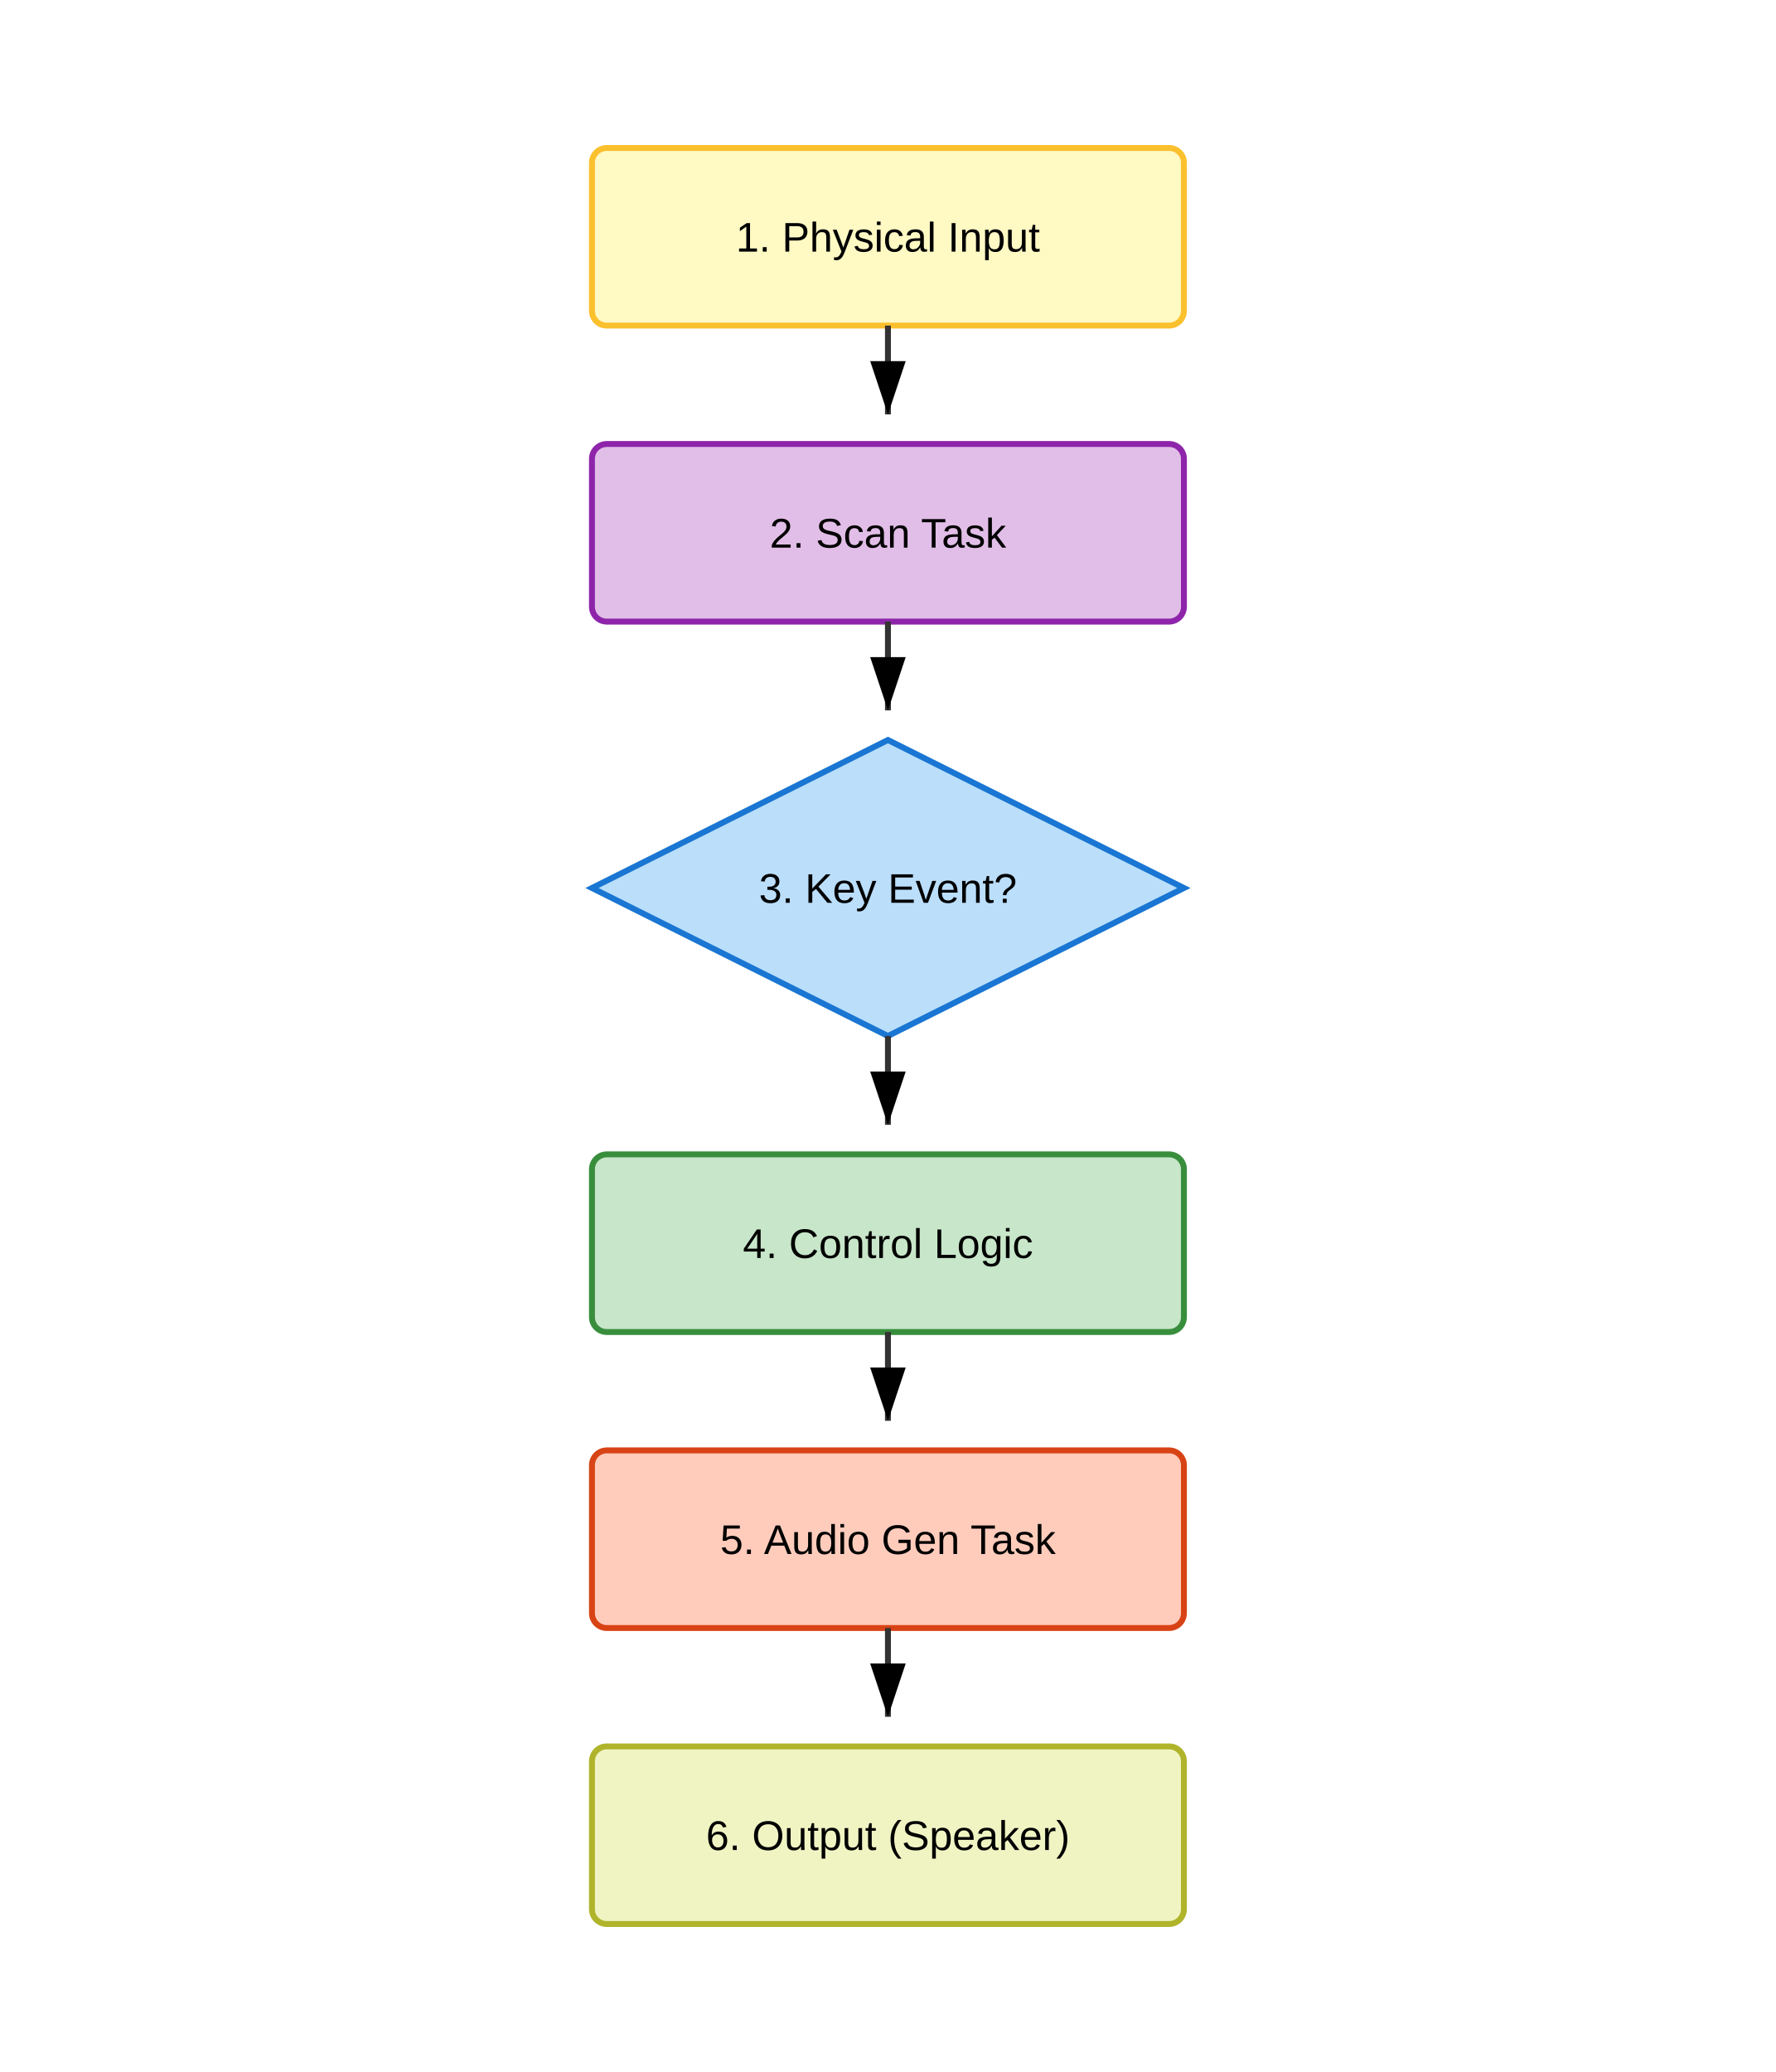
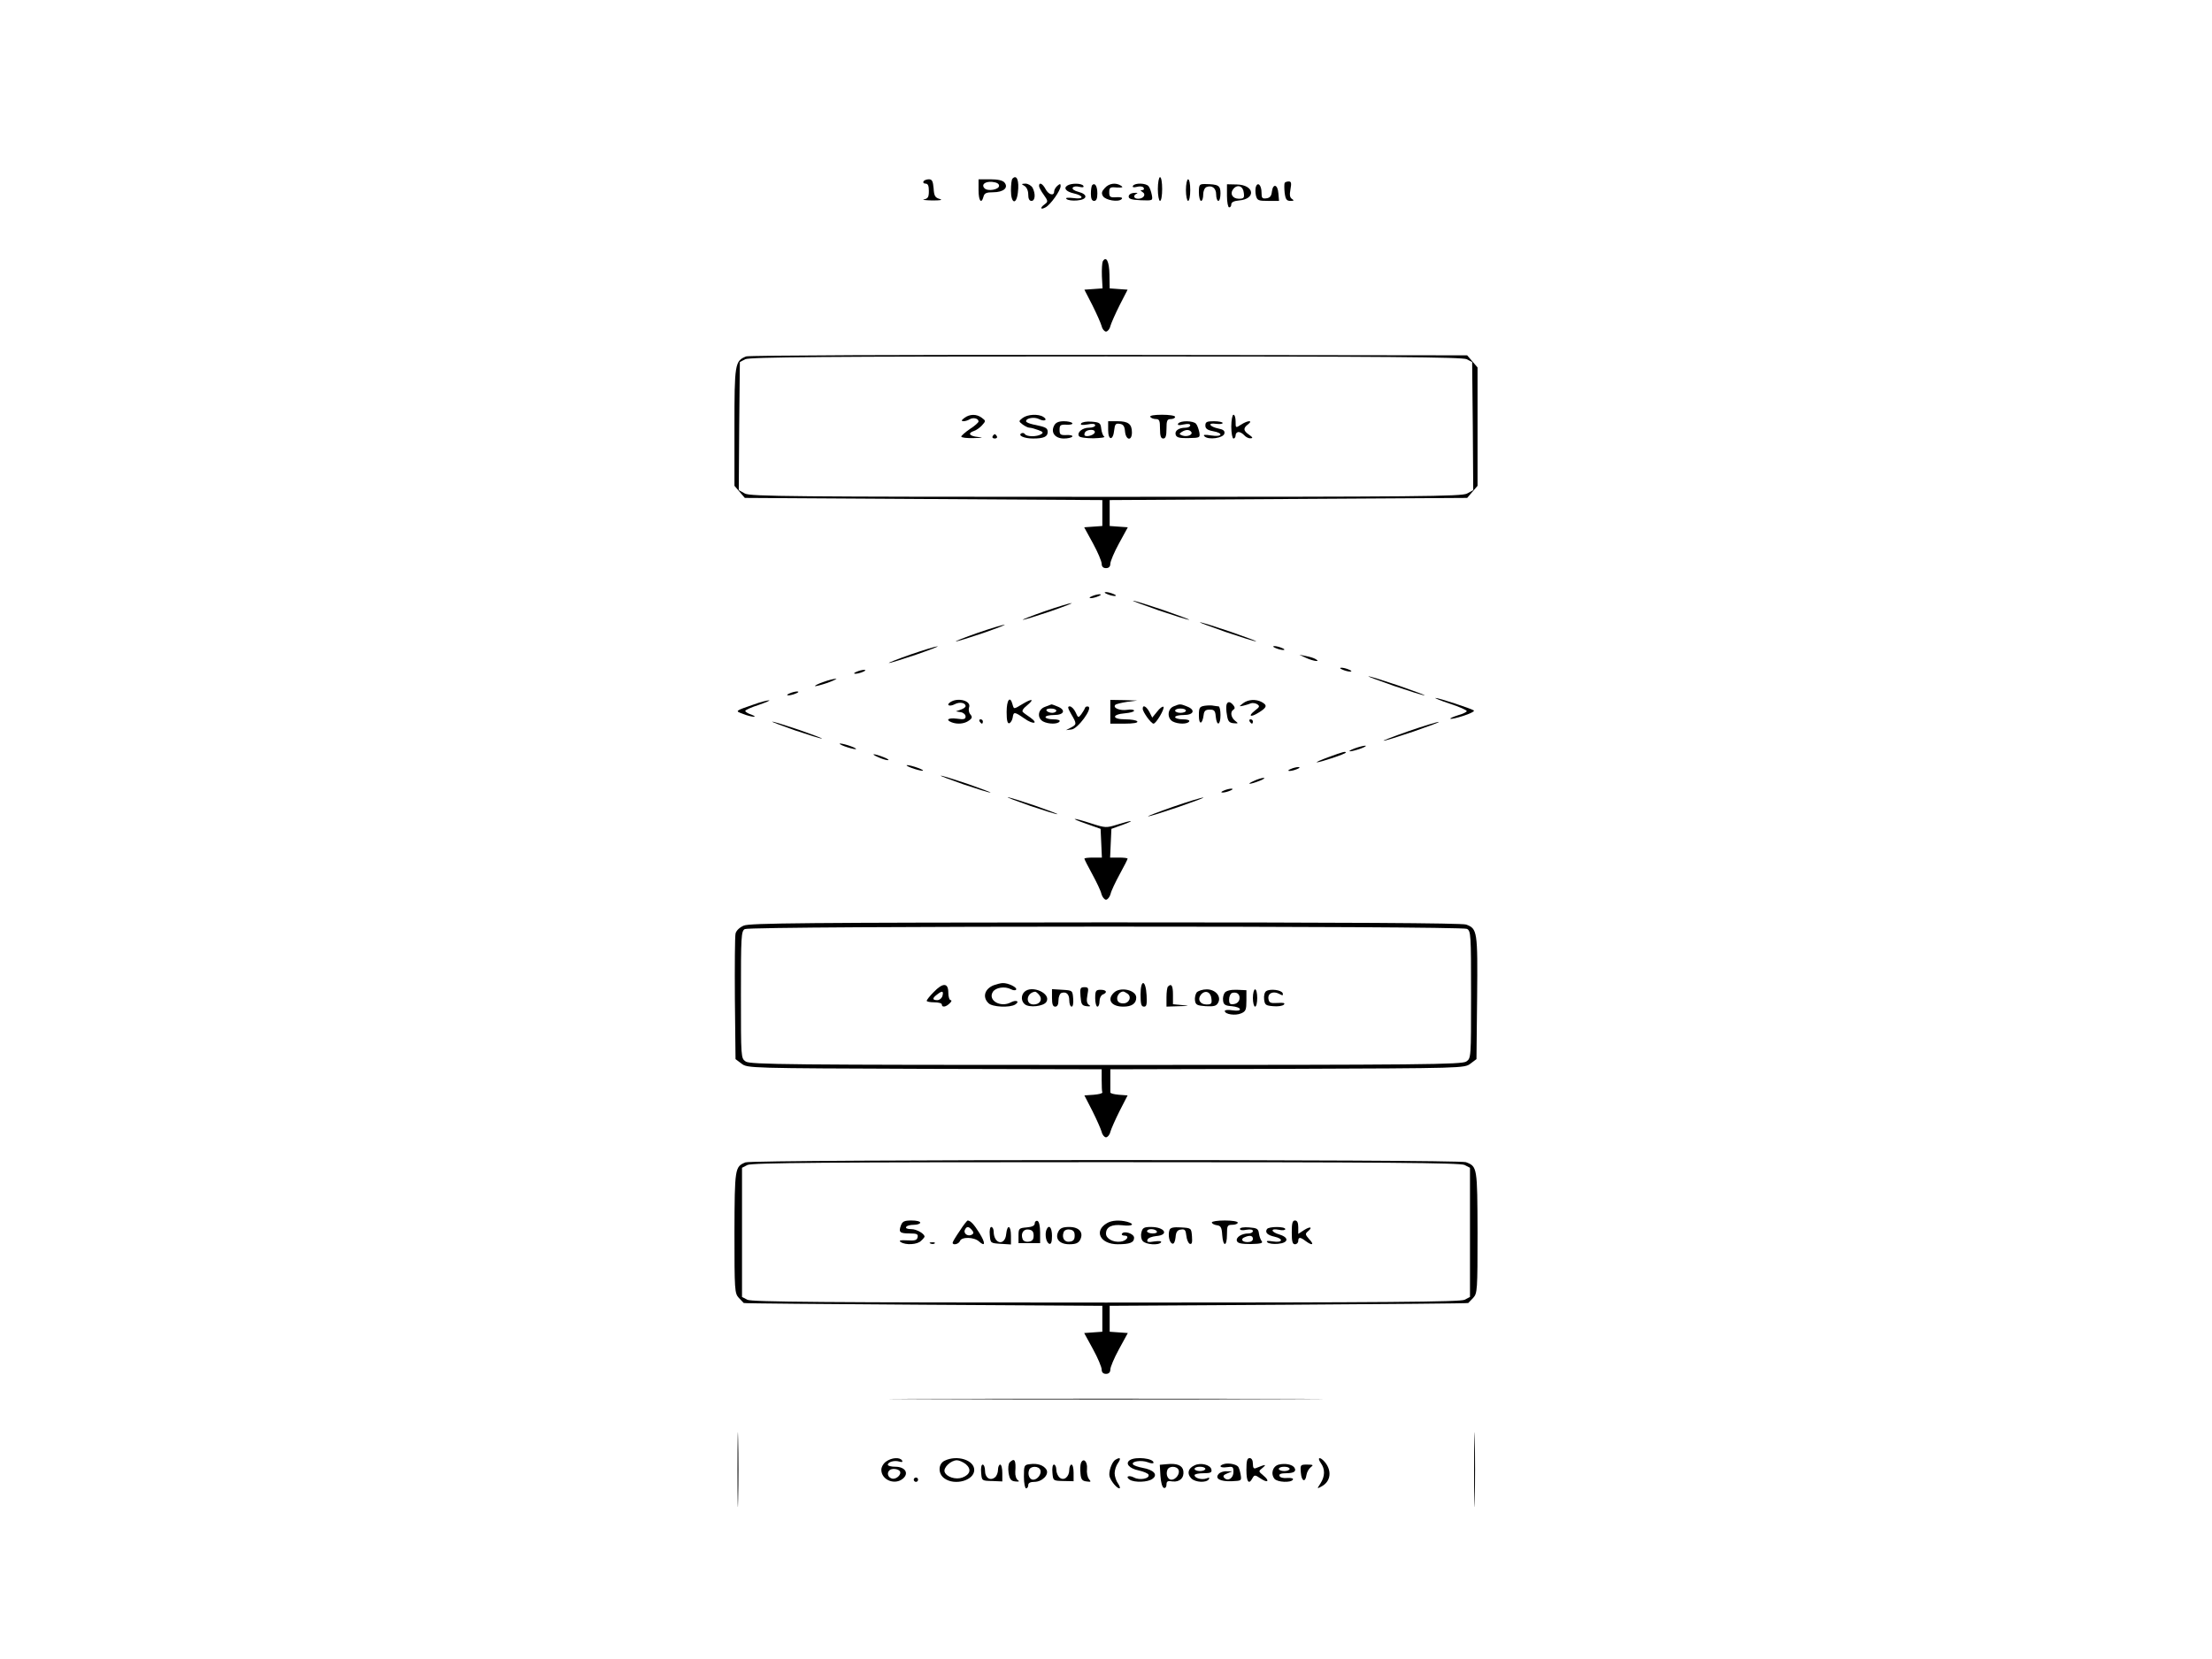
- <svg xmlns="http://www.w3.org/2000/svg" width="600" height="700" viewBox="0 0 600 700">
-   <defs>
-     <marker id="arrow" markerWidth="10" markerHeight="10" refX="9" refY="3" orient="auto" markerUnits="strokeWidth">
-       <path d="M0,0 L0,6 L9,3 z" fill="#000" />
-     </marker>
-   </defs>
-   <rect x="200" y="50" width="200" height="60" fill="#fff9c4" stroke="#fbc02d" stroke-width="2" rx="5" />
-   <text x="300" y="85" font-family="Arial" font-size="14" text-anchor="middle">1. Physical Input</text>
-   <line x1="300" y1="110" x2="300" y2="140" stroke="#333" stroke-width="2" marker-end="url(#arrow)" />
-   <rect x="200" y="150" width="200" height="60" fill="#e1bee7" stroke="#8e24aa" stroke-width="2" rx="5" />
-   <text x="300" y="185" font-family="Arial" font-size="14" text-anchor="middle">2. Scan Task</text>
-   <line x1="300" y1="210" x2="300" y2="240" stroke="#333" stroke-width="2" marker-end="url(#arrow)" />
-   <polygon points="300,250 400,300 300,350 200,300" fill="#bbdefb" stroke="#1976d2" stroke-width="2" />
-   <text x="300" y="305" font-family="Arial" font-size="14" text-anchor="middle">3. Key Event?</text>
-   <line x1="300" y1="350" x2="300" y2="380" stroke="#333" stroke-width="2" marker-end="url(#arrow)" />
-   <rect x="200" y="390" width="200" height="60" fill="#c8e6c9" stroke="#388e3c" stroke-width="2" rx="5" />
-   <text x="300" y="425" font-family="Arial" font-size="14" text-anchor="middle">4. Control Logic</text>
-   <line x1="300" y1="450" x2="300" y2="480" stroke="#333" stroke-width="2" marker-end="url(#arrow)" />
-   <rect x="200" y="490" width="200" height="60" fill="#ffccbc" stroke="#d84315" stroke-width="2" rx="5" />
-   <text x="300" y="525" font-family="Arial" font-size="14" text-anchor="middle">5. Audio Gen Task</text>
-   <line x1="300" y1="550" x2="300" y2="580" stroke="#333" stroke-width="2" marker-end="url(#arrow)" />
-   <rect x="200" y="590" width="200" height="60" fill="#f0f4c3" stroke="#afb42b" stroke-width="2" rx="5" />
-   <text x="300" y="625" font-family="Arial" font-size="14" text-anchor="middle">6. Output (Speaker)</text>
+ <svg xmlns="http://www.w3.org/2000/svg" version="1.0" width="1024pt" height="768pt" viewBox="0 0 1024 768" preserveAspectRatio="xMidYMid meet">
+   <g transform="translate(0,768) scale(0.1,-0.1)" fill="#000000" stroke="none">
+     <path d="M4687 6853 c-4 -3 -7 -28 -7 -55 0 -60 25 -69 32 -10 7 56 -5 86 -25 65z" />
+     <path d="M5360 6805 c0 -30 5 -55 10 -55 6 0 10 25 10 55 0 30 -4 55 -10 55 -5 0 -10 -25 -10 -55z" />
+     <path d="M4275 6840 c-3 -5 1 -10 9 -10 12 0 16 -10 16 -34 0 -28 -4 -35 -22 -39 -13 -2 4 -4 37 -5 39 0 51 2 35 7 -21 6 -26 14 -28 49 -3 33 -7 42 -22 42 -10 0 -22 -4 -25 -10z" />
+     <path d="M4530 6800 c0 -50 13 -67 23 -30 4 16 14 20 45 20 47 0 72 21 52 45 -8 10 -31 15 -66 15 l-54 0 0 -50z m95 20 c0 -18 -52 -27 -67 -12 -17 17 2 33 35 30 20 -2 32 -8 32 -18z" />
+     <path d="M5490 6800 c0 -27 5 -50 10 -50 6 0 10 23 10 50 0 28 -4 50 -10 50 -5 0 -10 -22 -10 -50z" />
+     <path d="M5947 6833 c-2 -5 -2 -25 0 -45 4 -31 9 -38 27 -38 16 0 18 2 7 9 -10 6 -12 19 -7 45 5 28 4 36 -8 36 -8 0 -17 -3 -19 -7z" />
+     <path d="M4743 6819 c10 -6 17 -22 17 -39 0 -20 5 -30 15 -30 17 0 20 32 5 61 -6 10 -21 19 -33 19 -20 -1 -20 -2 -4 -11z" />
+     <path d="M4810 6819 c0 -6 10 -25 22 -41 20 -28 20 -32 5 -43 -24 -17 -21 -28 3 -15 23 12 70 78 70 99 0 11 -3 11 -15 1 -8 -7 -15 -19 -15 -26 0 -23 -26 -16 -40 11 -14 26 -30 33 -30 14z" />
+     <path d="M4941 6821 c-19 -12 -6 -28 29 -36 49 -11 49 -29 0 -22 -28 3 -39 2 -33 -4 6 -6 28 -9 49 -7 49 4 52 28 6 40 -19 5 -30 13 -26 19 3 6 17 8 31 4 16 -4 22 -2 18 5 -8 12 -55 13 -74 1z" />
+     <path d="M5056 6823 c-3 -3 -6 -21 -6 -40 0 -23 5 -33 15 -33 10 0 15 10 15 34 0 34 -11 52 -24 39z" />
+     <path d="M5114 6809 c-14 -15 -16 -24 -8 -37 12 -19 71 -29 86 -14 7 7 -1 10 -23 9 -30 -2 -34 1 -34 23 0 22 4 25 35 22 26 -1 31 0 20 8 -24 16 -56 12 -76 -11z" />
+     <path d="M5245 6820 c-4 -7 2 -9 18 -5 14 4 28 2 31 -4 4 -6 1 -11 -6 -11 -10 0 -10 -2 1 -9 18 -11 5 -31 -20 -31 -21 0 -26 15 -6 24 6 3 1 4 -13 3 -15 -1 -25 -8 -25 -17 0 -11 14 -15 56 -17 56 -2 56 -2 51 25 -3 15 -9 33 -15 40 -12 15 -63 16 -72 2z" />
+     <path d="M5550 6789 c0 -21 5 -39 10 -39 6 0 10 13 10 29 0 16 6 31 15 35 26 10 45 -5 45 -35 0 -16 5 -29 10 -29 6 0 10 16 10 35 0 37 -10 42 -72 43 -26 0 -28 -3 -28 -39z" />
+     <path d="M5680 6773 c0 -29 5 -53 10 -53 6 0 10 6 10 14 0 10 13 16 36 18 80 7 71 72 -10 74 l-46 1 0 -54z m78 14 c3 -23 0 -27 -23 -27 -30 0 -43 24 -25 46 19 22 45 13 48 -19z" />
+     <path d="M5814 6816 c-3 -9 -3 -27 0 -41 6 -23 11 -25 57 -25 l50 0 -3 35 c-3 42 -25 47 -30 8 -2 -20 -9 -29 -25 -31 -20 -3 -23 1 -23 27 0 33 -17 51 -26 27z" />
+     <path d="M5105 6470 c-3 -6 -5 -36 -4 -68 l3 -57 -42 -3 -42 -3 37 -72 c20 -40 39 -83 43 -97 3 -14 13 -25 20 -25 7 0 17 11 20 25 4 14 23 57 43 97 l37 72 -42 3 -41 3 -1 64 c-1 61 -15 88 -31 61z" />
+     <path d="M3454 6030 c-52 -21 -54 -34 -54 -327 l0 -272 24 -28 24 -28 827 -5 828 -5 0 -60 0 -60 -42 -3 -42 -3 41 -75 c22 -40 40 -83 40 -94 0 -13 7 -20 20 -20 13 0 20 7 20 20 0 11 18 54 40 94 l41 75 -42 3 -42 3 0 60 0 60 828 5 827 5 24 28 24 28 0 274 0 274 -24 28 -24 28 -1659 2 c-921 1 -1668 -2 -1679 -7z m3336 -13 l25 -13 3 -296 2 -297 -29 -16 c-27 -13 -216 -15 -1671 -15 -1455 0 -1644 2 -1671 15 l-29 16 2 297 3 296 25 13 c20 10 364 13 1670 13 1306 0 1650 -3 1670 -13z" />
+     <path d="M4464 5745 c-14 -11 -15 -14 -4 -15 8 0 21 4 29 9 16 10 41 4 41 -10 0 -5 -18 -21 -40 -35 -22 -15 -40 -31 -40 -35 0 -5 26 -8 58 -7 42 1 47 2 20 5 -41 4 -50 18 -19 28 10 3 27 15 37 26 18 20 18 21 -1 35 -24 18 -56 18 -81 -1z" />
+     <path d="M4734 5745 c-19 -15 -19 -15 0 -30 11 -8 25 -15 32 -15 7 0 25 -5 41 -11 22 -8 24 -12 13 -19 -20 -13 -67 -12 -75 0 -4 6 -11 7 -17 4 -17 -10 13 -24 54 -24 49 0 68 8 68 30 0 19 -8 23 -67 35 -18 4 -33 10 -33 15 0 15 39 21 60 10 25 -13 42 -4 20 10 -23 15 -74 12 -96 -5z" />
+     <path d="M5325 5750 c3 -5 15 -10 26 -10 16 0 19 -7 19 -45 0 -33 4 -45 15 -45 11 0 15 12 15 45 0 38 3 45 20 45 11 0 20 5 20 10 0 6 -27 10 -61 10 -37 0 -58 -4 -54 -10z" />
+     <path d="M5700 5705 c0 -30 5 -55 10 -55 6 0 10 7 10 15 0 8 6 15 14 15 7 0 19 -7 26 -15 7 -8 20 -15 29 -14 12 0 11 4 -6 16 -28 19 -29 31 -5 49 25 20 -3 18 -33 -2 -25 -16 -25 -16 -25 15 0 17 -4 31 -10 31 -5 0 -10 -25 -10 -55z" />
+     <path d="M4880 5710 c-17 -32 4 -60 45 -60 18 0 36 4 39 9 3 5 -9 8 -27 7 -28 -1 -32 2 -32 24 0 22 4 25 32 24 18 -1 30 2 27 7 -3 5 -21 9 -39 9 -24 0 -38 -6 -45 -20z" />
+     <path d="M5005 5720 c-5 -8 4 -9 29 -5 24 5 36 3 36 -4 0 -6 -13 -11 -29 -11 -30 0 -57 -22 -46 -39 3 -6 33 -10 67 -10 33 1 56 4 50 8 -6 3 -12 20 -14 36 -3 27 -7 30 -45 33 -23 2 -44 -2 -48 -8z m63 -42 c-5 -15 -48 -24 -48 -10 0 14 12 22 33 22 10 0 17 -5 15 -12z" />
+     <path d="M5130 5689 c0 -49 23 -50 28 0 3 27 7 32 25 29 17 -2 23 -11 25 -35 4 -42 32 -46 32 -5 0 39 -17 52 -67 52 l-43 0 0 -41z" />
+     <path d="M5454 5719 c-4 -8 3 -9 25 -4 20 4 31 3 31 -4 0 -6 -10 -11 -22 -11 -32 0 -52 -15 -45 -34 5 -12 19 -15 60 -14 52 1 53 2 49 27 -3 14 -9 32 -15 39 -12 15 -73 16 -83 1z m61 -39 c8 -13 -20 -24 -42 -16 -15 6 -15 8 -3 16 20 13 37 12 45 0z" />
+     <path d="M5580 5710 c0 -14 9 -21 35 -26 51 -9 44 -28 -7 -20 -32 5 -40 4 -32 -4 18 -18 88 -8 92 13 3 12 -5 19 -27 23 -43 9 -53 28 -12 22 17 -2 31 -1 31 4 0 4 -18 8 -40 8 -33 0 -40 -3 -40 -20z" />
+     <path d="M4595 5660 c-3 -5 1 -10 10 -10 9 0 13 5 10 10 -3 6 -8 10 -10 10 -2 0 -7 -4 -10 -10z" />
+     <path d="M5125 4930 c11 -5 27 -9 35 -9 9 0 8 4 -5 9 -11 5 -27 9 -35 9 -9 0 -8 -4 5 -9z" />
+     <path d="M5055 4920 c-13 -5 -14 -9 -5 -9 8 0 24 4 35 9 13 5 14 9 5 9 -8 0 -24 -4 -35 -9z" />
+     <path d="M5365 4854 c71 -24 134 -44 140 -43 5 0 -48 20 -120 45 -71 24 -134 44 -140 43 -5 0 48 -20 120 -45z" />
+     <path d="M4835 4850 c-60 -21 -105 -39 -100 -39 6 -1 62 17 125 38 63 22 108 39 100 39 -8 0 -64 -17 -125 -38z" />
+     <path d="M5675 4754 c71 -24 134 -44 140 -43 5 0 -48 20 -120 45 -71 24 -134 44 -140 43 -5 0 48 -20 120 -45z" />
+     <path d="M4525 4750 c-60 -21 -105 -39 -100 -39 6 -1 62 17 125 38 63 22 108 39 100 39 -8 0 -64 -17 -125 -38z" />
+     <path d="M4215 4650 c-60 -21 -105 -39 -100 -39 6 -1 62 17 125 38 63 22 108 39 100 39 -8 0 -64 -17 -125 -38z" />
+     <path d="M5905 4680 c11 -5 27 -9 35 -9 9 0 8 4 -5 9 -11 5 -27 9 -35 9 -9 0 -8 -4 5 -9z" />
+     <path d="M6045 4635 c34 -16 72 -21 45 -6 -8 5 -28 11 -45 14 l-30 6 30 -14z" />
+     <path d="M6215 4580 c11 -5 27 -9 35 -9 9 0 8 4 -5 9 -11 5 -27 9 -35 9 -9 0 -8 -4 5 -9z" />
+     <path d="M3965 4570 c-13 -5 -14 -9 -5 -9 8 0 24 4 35 9 13 5 14 9 5 9 -8 0 -24 -4 -35 -9z" />
+     <path d="M6455 4504 c71 -24 134 -44 140 -43 5 0 -48 20 -120 45 -71 24 -134 44 -140 43 -5 0 48 -20 120 -45z" />
+     <path d="M3812 4523 c-24 -8 -41 -17 -39 -19 2 -2 28 5 58 15 30 11 47 20 39 19 -8 0 -34 -6 -58 -15z" />
+     <path d="M3655 4470 c-13 -5 -14 -9 -5 -9 8 0 24 4 35 9 13 5 14 9 5 9 -8 0 -24 -4 -35 -9z" />
+     <path d="M6713 4422 c42 -14 77 -29 77 -34 0 -4 -18 -13 -40 -19 -22 -7 -38 -14 -36 -16 2 -3 29 3 60 13 31 10 53 21 49 25 -10 8 -165 59 -178 58 -6 0 25 -13 68 -27z" />
+     <path d="M3490 4419 c-90 -31 -88 -30 -50 -44 19 -8 42 -13 50 -13 8 0 3 4 -12 10 -16 5 -28 13 -28 17 0 4 28 17 63 28 34 12 55 21 47 21 -8 0 -40 -8 -70 -19z" />
+     <path d="M4400 4430 c-22 -14 -5 -23 20 -10 22 12 50 7 50 -9 0 -5 -10 -12 -22 -16 l-23 -8 23 -4 c12 -2 22 -11 22 -20 0 -12 -8 -15 -40 -10 -40 5 -55 -5 -24 -17 26 -10 59 -7 79 8 16 11 17 17 7 29 -7 8 -9 22 -6 32 12 30 -50 48 -86 25z" />
+     <path d="M4660 4384 c0 -40 4 -55 13 -52 6 3 13 14 15 26 4 28 8 28 54 -4 41 -29 68 -25 28 4 -13 9 -29 20 -34 25 -7 5 0 17 19 32 36 30 23 33 -23 5 -40 -24 -38 -24 -45 0 -11 41 -27 20 -27 -36z" />
+     <path d="M5140 4385 l0 -55 66 0 c41 0 63 4 59 10 -3 6 -29 10 -56 10 -63 0 -63 23 -1 28 23 2 42 7 42 12 0 5 -15 7 -32 4 -34 -5 -68 9 -55 23 4 4 29 10 55 14 l47 6 -62 2 -63 1 0 -55z" />
+     <path d="M5754 4424 c-19 -15 -19 -15 1 -11 11 3 27 7 35 11 8 3 22 1 30 -4 13 -9 11 -13 -10 -29 -35 -27 -21 -34 18 -9 37 23 40 33 13 48 -28 15 -64 12 -87 -6z" />
+     <path d="M5678 4418 c-2 -7 -2 -29 2 -48 4 -28 10 -36 30 -38 23 -2 24 -1 8 11 -20 16 -24 42 -8 52 8 5 7 11 -1 21 -14 17 -26 18 -31 2z" />
+     <path d="M4838 4408 c-34 -12 -38 -52 -9 -68 25 -13 68 -13 76 0 4 6 -8 10 -29 10 -20 0 -36 5 -36 10 0 6 18 10 40 10 47 0 56 24 14 40 -14 6 -26 10 -27 9 -1 0 -14 -5 -29 -11z m52 -18 c0 -5 -9 -10 -19 -10 -11 0 -23 5 -26 10 -4 6 5 10 19 10 14 0 26 -4 26 -10z" />
+     <path d="M5433 4410 c-29 -12 -31 -55 -4 -70 25 -13 68 -13 76 0 4 6 -8 10 -29 10 -20 0 -36 5 -36 10 0 6 18 10 40 10 47 0 56 24 14 40 -30 12 -32 12 -61 0z m57 -20 c0 -5 -11 -10 -25 -10 -14 0 -25 5 -25 10 0 6 11 10 25 10 14 0 25 -4 25 -10z" />
+     <path d="M5578 4413 c-25 -4 -28 -8 -28 -46 0 -44 16 -42 22 3 2 19 9 25 28 25 21 0 26 -5 28 -32 5 -47 22 -41 22 7 0 22 -4 40 -9 40 -5 0 -15 2 -23 3 -7 2 -25 2 -40 0z" />
+     <path d="M4959 4374 c26 -44 26 -48 -1 -62 l-23 -12 25 3 c29 2 100 99 78 106 -7 2 -14 -1 -15 -6 -2 -6 -10 -19 -17 -29 -14 -18 -15 -18 -27 9 -7 15 -19 27 -27 27 -11 0 -9 -8 7 -36z" />
+     <path d="M5290 4399 c0 -15 39 -69 50 -69 12 0 53 70 46 78 -4 3 -17 -6 -29 -22 l-23 -28 -13 26 c-15 27 -31 35 -31 15z" />
+     <path d="M4535 4340 c3 -5 8 -10 11 -10 2 0 4 5 4 10 0 6 -5 10 -11 10 -5 0 -7 -4 -4 -10z" />
+     <path d="M5785 4340 c3 -5 8 -10 11 -10 2 0 4 5 4 10 0 6 -5 10 -11 10 -5 0 -7 -4 -4 -10z" />
+     <path d="M3680 4299 c63 -21 119 -39 125 -38 5 0 -42 18 -105 40 -63 21 -119 39 -125 38 -5 0 42 -18 105 -40z" />
+     <path d="M6520 4295 c-69 -24 -120 -44 -115 -44 6 -1 69 19 140 43 72 25 123 44 115 44 -8 0 -71 -19 -140 -43z" />
+     <path d="M3910 4225 c19 -7 42 -13 50 -13 8 0 -1 6 -20 13 -19 7 -42 13 -50 13 -8 0 1 -6 20 -13z" />
+     <path d="M6270 4215 c-19 -7 -28 -13 -20 -13 8 0 31 6 50 13 19 7 28 13 20 13 -8 0 -31 -6 -50 -13z" />
+     <path d="M6150 4175 c-36 -13 -60 -24 -54 -24 13 -1 134 39 134 45 0 7 -12 4 -80 -21z" />
+     <path d="M4065 4175 c17 -8 37 -14 45 -14 8 0 -1 7 -20 14 -46 18 -64 17 -25 0z" />
+     <path d="M4220 4125 c19 -7 42 -13 50 -13 8 0 -1 6 -20 13 -19 7 -42 13 -50 13 -8 0 1 -6 20 -13z" />
+     <path d="M5975 4120 c-13 -5 -14 -9 -5 -9 8 0 24 4 35 9 13 5 14 9 5 9 -8 0 -24 -4 -35 -9z" />
+     <path d="M4460 4049 c63 -21 119 -39 125 -38 5 0 -42 18 -105 40 -63 21 -119 39 -125 38 -5 0 42 -18 105 -40z" />
+     <path d="M5805 4065 c-39 -17 -21 -18 25 0 19 7 28 14 20 14 -8 0 -28 -6 -45 -14z" />
+     <path d="M5665 4020 c-13 -5 -14 -9 -5 -9 8 0 24 4 35 9 13 5 14 9 5 9 -8 0 -24 -4 -35 -9z" />
+     <path d="M4770 3949 c63 -21 119 -39 125 -38 5 0 -42 18 -105 40 -63 21 -119 39 -125 38 -5 0 42 -18 105 -40z" />
+     <path d="M5430 3945 c-69 -24 -120 -44 -115 -44 6 -1 69 19 140 43 72 25 123 44 115 44 -8 0 -71 -19 -140 -43z" />
+     <path d="M5030 3866 l65 -23 3 -66 3 -67 -41 0 c-22 0 -40 -2 -40 -5 0 -3 16 -35 36 -71 20 -37 40 -78 43 -93 4 -14 14 -26 21 -26 7 0 17 12 21 26 3 15 23 56 43 93 20 36 36 68 36 71 0 3 -18 5 -40 5 l-41 0 3 67 3 66 50 18 c64 23 48 24 -22 2 -52 -16 -55 -16 -121 5 -89 29 -106 27 -22 -2z" />
+     <path d="M3443 3395 c-19 -8 -35 -23 -38 -37 -3 -13 -4 -149 -3 -302 l3 -279 28 -21 c28 -21 32 -21 848 -24 l819 -2 0 -50 c0 -28 1 -53 3 -57 1 -5 -17 -9 -40 -11 l-43 -3 37 -72 c20 -40 39 -83 43 -97 3 -14 13 -25 20 -25 7 0 17 11 20 25 4 14 23 57 43 97 l37 72 -40 3 c-22 2 -40 6 -40 11 0 4 0 29 0 57 l0 50 819 2 c816 3 820 3 848 24 l28 21 3 284 c3 309 1 320 -51 339 -20 7 -552 10 -1671 10 -1383 -1 -1646 -3 -1673 -15z m3348 -15 c18 -10 19 -24 19 -305 0 -292 0 -294 -22 -309 -20 -14 -195 -16 -1668 -16 -1473 0 -1648 2 -1668 16 -22 15 -22 17 -22 309 0 269 1 295 18 304 24 15 3316 15 3343 1z" />
+     <path d="M4600 3119 c-42 -17 -53 -55 -24 -83 17 -18 99 -22 124 -6 22 14 5 23 -20 10 -48 -26 -108 9 -84 48 13 21 56 27 83 13 11 -6 22 -7 25 -2 6 10 -37 31 -62 30 -9 0 -28 -5 -42 -10z" />
+     <path d="M5280 3076 c0 -44 3 -56 16 -56 12 0 14 10 12 52 -4 74 -28 77 -28 4z" />
+     <path d="M4322 3087 c-18 -18 -32 -36 -32 -40 0 -4 16 -7 35 -7 19 0 35 -4 35 -10 0 -15 19 -12 36 5 9 8 11 15 5 15 -6 0 -11 16 -11 35 0 46 -25 47 -68 2z m41 -17 c-3 -11 -14 -20 -24 -20 -24 0 -24 9 -1 26 24 19 31 17 25 -6z" />
+     <path d="M5407 3113 c-4 -3 -7 -26 -7 -50 l0 -43 58 2 c49 1 51 2 15 5 l-43 4 0 45 c0 41 -7 53 -23 37z" />
+     <path d="M5002 3068 c3 -37 6 -43 28 -46 18 -2 21 0 11 6 -10 7 -12 20 -7 46 6 32 5 36 -14 36 -19 0 -21 -5 -18 -42z" />
+     <path d="M4742 3088 c-16 -16 -15 -43 2 -57 20 -17 87 -10 100 11 24 39 -68 80 -102 46z m68 -13 c18 -21 5 -45 -25 -45 -40 0 -34 54 6 59 4 1 12 -6 19 -14z" />
+     <path d="M4870 3061 c0 -30 4 -41 15 -41 10 0 15 10 15 29 0 16 6 31 13 34 23 8 37 -5 37 -34 0 -16 5 -29 11 -29 6 0 9 16 7 38 -3 37 -3 37 -50 40 l-48 3 0 -40z" />
+     <path d="M5070 3059 c0 -22 5 -39 10 -39 6 0 10 11 10 25 0 14 7 28 15 31 23 9 18 22 -10 22 -22 0 -25 -5 -25 -39z" />
+     <path d="M5156 3084 c-33 -32 -11 -64 44 -64 39 0 60 14 60 42 0 35 -75 52 -104 22z m62 -3 c23 -14 10 -46 -18 -46 -16 0 -26 6 -28 19 -3 16 12 36 28 36 3 0 11 -4 18 -9z" />
+     <path d="M5540 3086 c-6 -8 -10 -25 -8 -38 3 -20 10 -23 50 -26 38 -2 49 1 57 16 16 29 -12 62 -53 62 -19 0 -39 -7 -46 -14z m68 -29 c3 -23 0 -27 -23 -27 -30 0 -43 24 -25 46 19 22 45 13 48 -19z" />
+     <path d="M5670 3085 c-6 -8 -10 -24 -8 -37 2 -19 10 -24 41 -26 20 -2 37 -8 37 -14 0 -7 -13 -8 -35 -5 -19 3 -35 2 -35 -3 0 -16 50 -23 76 -11 21 9 24 17 24 59 l0 48 -44 2 c-28 1 -48 -4 -56 -13z m68 -29 c-2 -13 -12 -22 -25 -24 -19 -3 -23 1 -23 21 0 14 6 27 13 30 22 7 38 -5 35 -27z" />
+     <path d="M5800 3060 c0 -22 5 -40 10 -40 6 0 10 18 10 40 0 22 -4 40 -10 40 -5 0 -10 -18 -10 -40z" />
+     <path d="M5862 3092 c-8 -5 -12 -22 -10 -38 3 -26 7 -29 42 -32 21 -2 43 1 49 7 8 8 -1 10 -29 8 -33 -2 -39 1 -42 19 -4 26 22 38 50 23 16 -9 19 -8 16 3 -5 15 -57 22 -76 10z" />
+     <path d="M3451 2299 c-49 -20 -50 -25 -51 -325 0 -268 1 -281 20 -302 12 -12 22 -23 23 -24 1 -2 375 -5 831 -8 l829 -5 0 -60 0 -60 -42 -3 -42 -3 41 -75 c22 -40 40 -83 40 -94 0 -13 7 -20 20 -20 13 0 20 7 20 20 0 11 18 54 40 94 l41 75 -42 3 -42 3 0 60 0 60 829 5 c456 3 830 6 831 8 1 1 11 12 23 24 19 21 20 34 20 302 -1 303 -1 306 -54 326 -36 13 -3301 13 -3335 -1z m3329 -12 l25 -13 0 -299 0 -299 -25 -13 c-20 -10 -362 -13 -1660 -13 -1298 0 -1640 3 -1660 13 l-25 13 0 299 0 299 25 13 c20 10 362 13 1660 13 1298 0 1640 -3 1660 -13z" />
+     <path d="M4171 2008 c-12 -32 -6 -38 40 -38 33 0 40 -3 37 -17 -3 -15 -13 -17 -48 -15 -33 2 -41 -1 -30 -8 23 -15 77 -12 94 6 9 8 16 17 16 19 0 14 -37 35 -61 35 -18 0 -28 4 -24 10 3 6 19 10 36 10 16 0 29 5 29 10 0 6 -18 10 -40 10 -33 0 -42 -4 -49 -22z" />
+     <path d="M4443 1982 c-18 -26 -33 -51 -33 -55 0 -13 28 -7 34 8 7 20 65 19 88 -2 30 -27 31 -8 2 39 -25 40 -41 57 -54 58 -3 0 -20 -21 -37 -48z m56 4 c9 -10 9 -16 1 -21 -17 -11 -40 3 -34 20 8 19 18 19 33 1z" />
+     <path d="M4790 2016 c0 -10 -12 -16 -37 -18 -36 -3 -38 -5 -38 -38 l0 -35 50 0 50 0 0 49 c0 31 -5 51 -12 54 -7 2 -13 -3 -13 -12z m-5 -56 c0 -18 -6 -26 -23 -28 -13 -2 -25 3 -28 12 -10 26 4 48 28 44 17 -2 23 -10 23 -28z" />
+     <path d="M5125 2018 c-63 -36 -32 -98 49 -98 57 0 76 8 76 30 0 19 -46 34 -56 19 -3 -5 2 -9 11 -9 27 0 11 -25 -18 -28 -34 -4 -67 14 -67 37 0 31 26 44 75 39 47 -6 62 5 23 16 -35 9 -71 7 -93 -6z" />
+     <path d="M5610 2021 c0 -5 10 -11 23 -13 18 -2 23 -10 25 -45 4 -57 22 -55 22 2 0 41 2 45 25 45 14 0 25 5 25 10 0 6 -27 10 -60 10 -33 0 -60 -4 -60 -9z" />
+     <path d="M5980 1975 c0 -42 3 -55 15 -55 8 0 15 7 15 15 0 19 9 19 34 0 31 -23 42 -18 17 8 -19 22 -20 25 -6 37 24 20 10 24 -19 5 l-26 -17 0 31 c0 21 -5 31 -15 31 -12 0 -15 -13 -15 -55z" />
+     <path d="M4582 1963 c3 -38 3 -38 51 -41 l47 -3 0 40 c0 49 -17 55 -22 9 -5 -57 -57 -48 -58 10 0 12 -5 22 -11 22 -6 0 -9 -16 -7 -37z" />
+     <path d="M4844 1986 c-8 -22 -1 -59 14 -64 8 -2 12 9 12 37 0 40 -15 55 -26 27z" />
+     <path d="M4900 1980 c-18 -34 4 -60 50 -60 29 0 42 5 50 20 18 34 -4 60 -50 60 -29 0 -42 -5 -50 -20z m75 -20 c0 -18 -6 -26 -23 -28 -24 -4 -38 18 -28 44 3 9 15 14 28 12 17 -2 23 -10 23 -28z" />
+     <path d="M5284 1975 c-4 -15 -1 -32 6 -40 14 -17 75 -21 85 -6 3 6 -9 7 -31 4 -29 -5 -36 -3 -32 8 2 8 21 15 41 17 61 5 39 42 -25 42 -32 0 -39 -4 -44 -25z m71 5 c4 -6 -5 -10 -19 -10 -14 0 -26 5 -26 10 0 6 9 10 19 10 11 0 23 -4 26 -10z" />
+     <path d="M5414 1986 c-8 -22 -1 -59 13 -63 7 -3 13 9 15 29 2 25 8 34 25 36 18 3 22 -2 25 -29 2 -18 9 -34 16 -37 10 -3 12 6 10 34 -3 39 -3 39 -51 42 -35 2 -49 -1 -53 -12z" />
+     <path d="M5740 1991 c0 -6 12 -8 30 -4 19 3 30 1 30 -6 0 -6 -9 -11 -21 -11 -31 0 -59 -18 -53 -35 4 -11 22 -14 65 -14 44 1 57 4 50 13 -5 6 -11 22 -13 36 -3 22 -9 25 -45 28 -25 2 -43 -1 -43 -7z m60 -46 c0 -9 -9 -15 -25 -15 -26 0 -34 15 -12 23 23 10 37 7 37 -8z" />
+     <path d="M5865 1990 c-10 -16 3 -28 35 -35 44 -10 38 -29 -7 -22 -25 4 -33 3 -26 -4 6 -6 28 -9 49 -7 49 4 53 29 7 43 -41 12 -43 30 -3 22 17 -4 30 -2 30 3 0 13 -77 13 -85 0z" />
+     <path d="M4308 1923 c7 -3 16 -2 19 1 4 3 -2 6 -13 5 -11 0 -14 -3 -6 -6z" />
+     <path d="M4307 1203 c447 -2 1179 -2 1625 0 447 1 82 2 -812 2 -894 0 -1259 -1 -813 -2z" />
+     <path d="M3414 875 c0 -154 2 -216 3 -137 2 79 2 205 0 280 -1 75 -3 11 -3 -143z" />
+     <path d="M6824 875 c0 -154 2 -216 3 -137 2 79 2 205 0 280 -1 75 -3 11 -3 -143z" />
+     <path d="M4102 914 c-12 -8 -22 -25 -22 -38 0 -48 64 -73 101 -40 28 25 8 54 -36 54 -19 0 -35 4 -35 9 0 13 30 22 53 15 13 -4 17 -2 13 5 -10 16 -48 14 -74 -5z m64 -45 c9 -16 -20 -41 -39 -33 -17 6 -22 25 -10 37 10 11 41 8 49 -4z" />
+     <path d="M4373 918 c-31 -15 -31 -61 -1 -82 49 -35 138 -9 138 39 0 46 -79 71 -137 43z m98 -16 c27 -23 21 -48 -16 -62 -30 -11 -73 2 -82 26 -7 20 29 54 57 54 10 0 28 -8 41 -18z" />
+     <path d="M5163 922 c-17 -11 -33 -59 -26 -79 8 -23 34 -53 45 -53 5 0 2 10 -6 22 -9 12 -16 34 -16 48 0 14 7 36 16 48 15 22 10 28 -13 14z" />
+     <path d="M5231 921 c-24 -15 -4 -39 40 -48 23 -5 44 -14 46 -20 6 -18 -41 -27 -67 -13 -25 13 -42 4 -20 -10 22 -14 84 -12 105 4 27 19 6 42 -46 51 -21 4 -41 11 -44 16 -9 14 38 21 68 10 15 -6 27 -7 27 -2 0 20 -82 29 -109 12z" />
+     <path d="M5770 875 c0 -55 11 -70 28 -38 9 16 12 16 37 -1 34 -23 45 -13 14 13 -24 20 -24 20 -4 36 20 17 14 17 -30 -1 -11 -5 -15 1 -15 20 0 16 -6 26 -15 26 -12 0 -15 -13 -15 -55z" />
+     <path d="M6114 908 c21 -29 20 -62 -1 -95 -17 -26 -17 -26 5 -14 43 23 49 73 14 114 -22 25 -36 21 -18 -5z" />
+     <path d="M4674 910 c-6 -6 -8 -27 -5 -48 5 -30 11 -38 31 -40 18 -2 21 0 12 6 -8 5 -13 22 -12 38 4 55 -3 67 -26 44z" />
+     <path d="M5004 907 c-3 -8 -4 -30 -2 -49 2 -26 8 -34 28 -36 21 -3 22 -2 11 11 -7 9 -11 30 -9 48 3 33 -17 53 -28 26z" />
+     <path d="M4768 902 c-27 -3 -28 -6 -28 -58 0 -30 5 -54 10 -54 6 0 10 7 10 15 0 10 10 15 28 15 37 0 70 34 56 57 -13 20 -41 30 -76 25z m48 -27 c7 -18 -13 -45 -33 -45 -17 0 -27 24 -19 45 7 20 45 19 52 0z" />
+     <path d="M5402 902 l-33 -3 3 -51 c2 -30 8 -53 16 -56 7 -2 12 5 12 15 0 16 6 19 28 15 33 -4 55 17 50 49 -4 25 -29 36 -76 31z m54 -27 c7 -18 -13 -45 -33 -45 -17 0 -27 24 -19 45 7 20 45 19 52 0z" />
+     <path d="M5529 896 c-30 -14 -35 -39 -14 -60 19 -19 70 -21 81 -4 5 8 2 9 -11 4 -21 -8 -55 1 -55 15 0 5 18 9 41 9 32 0 40 3 37 17 -4 22 -50 34 -79 19z m51 -16 c0 -5 -11 -10 -25 -10 -14 0 -25 5 -25 10 0 6 11 10 25 10 14 0 25 -4 25 -10z" />
+     <path d="M5668 903 c-30 -8 -20 -20 12 -15 27 4 30 2 30 -22 0 -29 -25 -45 -42 -28 -8 8 -5 14 13 21 l24 10 -26 0 c-15 1 -32 -5 -38 -13 -18 -21 8 -35 61 -33 46 2 46 2 41 32 -3 16 -8 33 -12 36 -10 11 -44 17 -63 12z" />
+     <path d="M5920 900 c-28 -7 -39 -42 -20 -66 14 -16 76 -19 85 -4 4 6 -6 9 -26 8 -18 -2 -34 2 -36 10 -3 8 7 12 31 12 36 0 49 9 38 26 -10 15 -43 21 -72 14z m50 -20 c0 -5 -11 -10 -25 -10 -14 0 -25 5 -25 10 0 6 11 10 25 10 14 0 25 -4 25 -10z" />
+     <path d="M4542 863 c3 -38 3 -38 51 -39 l47 -2 0 39 c0 21 -4 39 -10 39 -5 0 -10 -11 -10 -24 0 -13 -6 -29 -14 -35 -22 -18 -46 -2 -46 30 0 16 -5 29 -11 29 -6 0 -9 -16 -7 -37z" />
+     <path d="M4872 863 c3 -38 3 -38 51 -39 l47 -1 0 39 c0 21 -4 38 -10 38 -5 0 -10 -11 -10 -24 0 -33 -25 -53 -45 -36 -8 7 -15 23 -15 36 0 13 -5 24 -11 24 -6 0 -9 -16 -7 -37z" />
+     <path d="M6022 863 c3 -41 21 -48 26 -11 2 13 11 29 20 36 14 10 11 12 -17 12 -31 0 -32 -1 -29 -37z" />
+     <path d="M4230 830 c0 -5 5 -10 10 -10 6 0 10 5 10 10 0 6 -4 10 -10 10 -5 0 -10 -4 -10 -10z" />
+   </g>
</svg>
